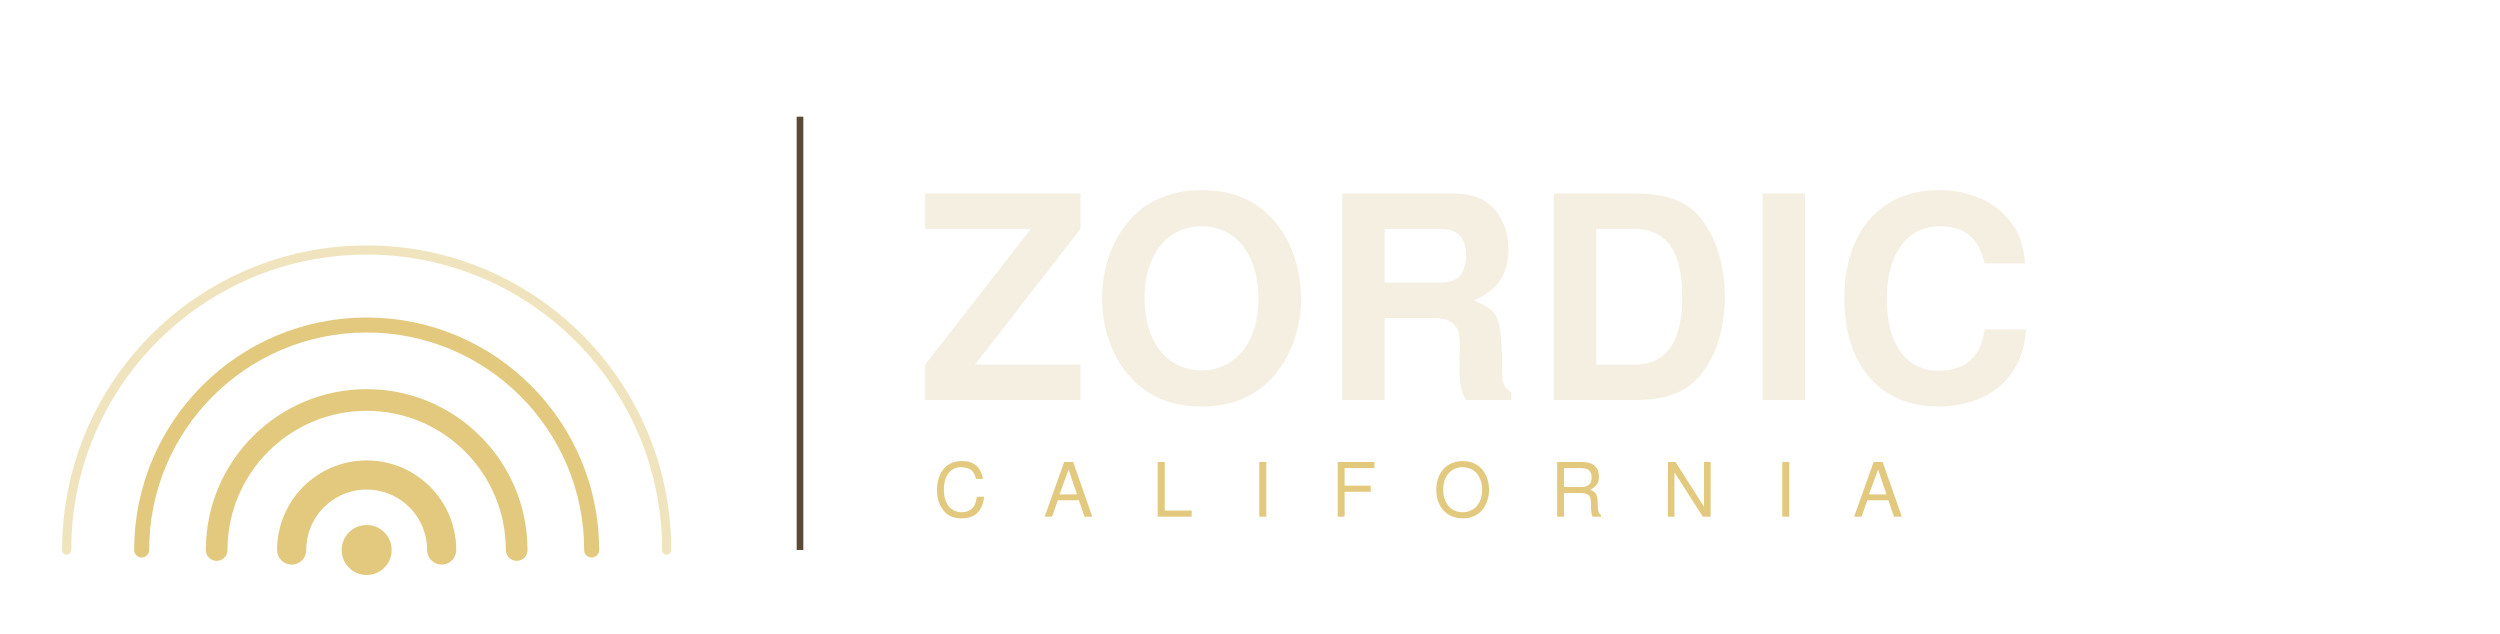
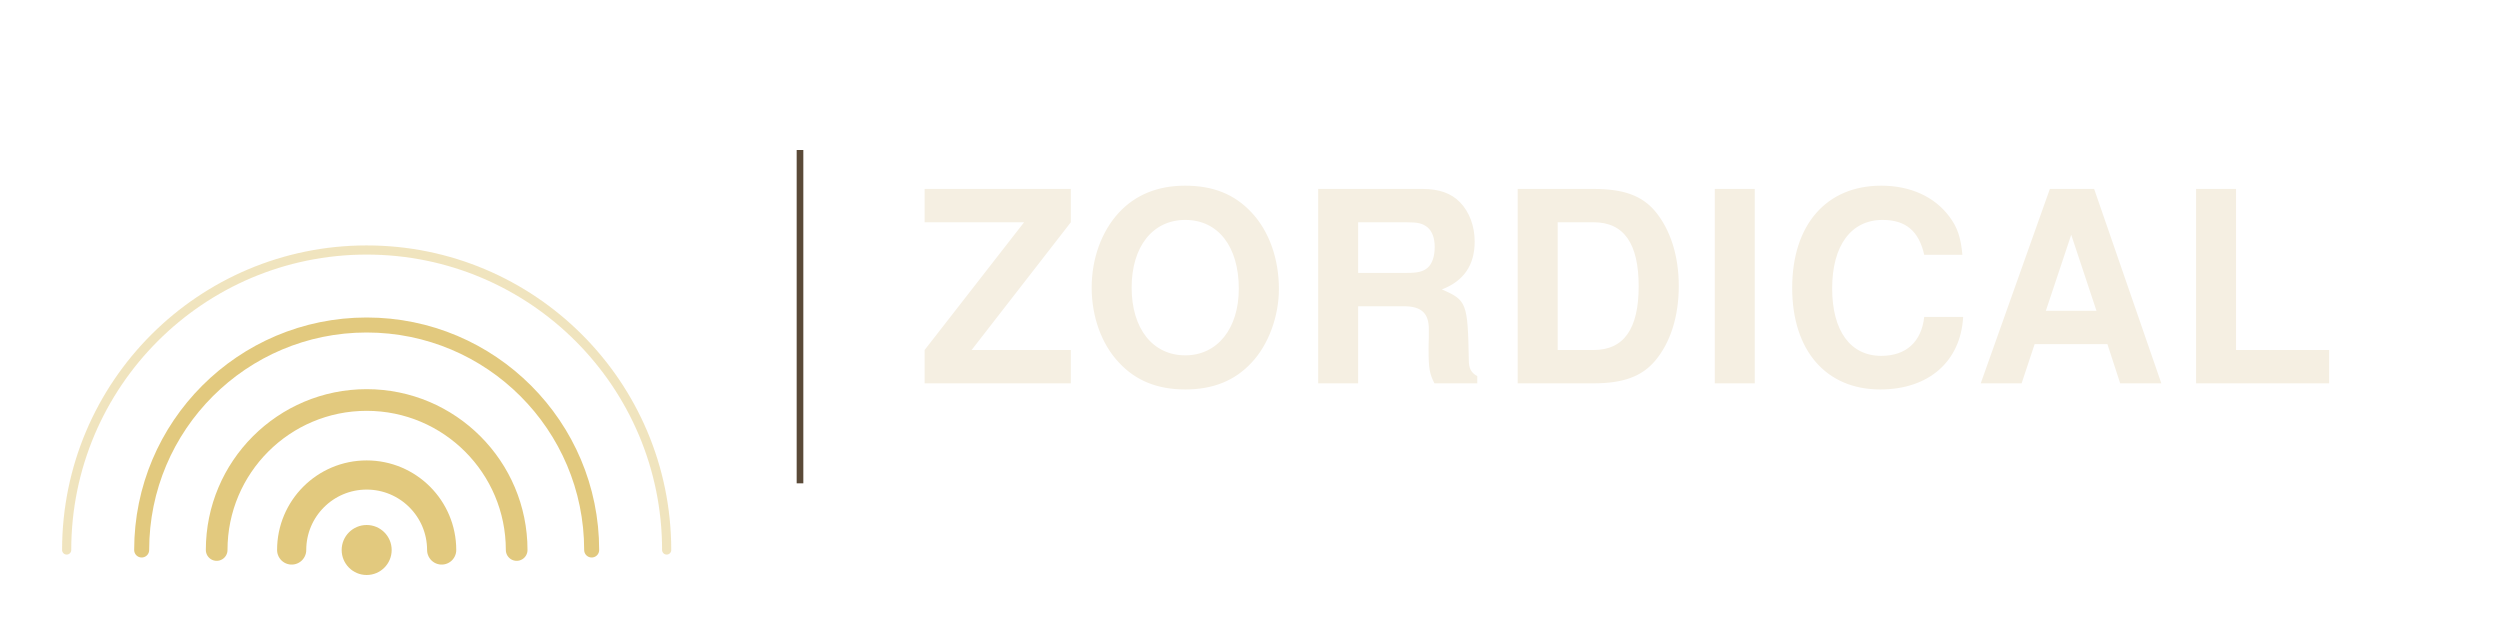
<svg xmlns="http://www.w3.org/2000/svg" viewBox="0 0 300 76" fill="none">
  <path d="M35 66 A9  9  0 0 1 53 66" stroke="#E2C97E" stroke-width="3.5" fill="none" stroke-linecap="round" />
  <path d="M26 66 A18 18 0 0 1 62 66" stroke="#E2C97E" stroke-width="2.6" fill="none" stroke-linecap="round" />
  <path d="M17 66 A27 27 0 0 1 71 66" stroke="#E2C97E" stroke-width="1.8" fill="none" stroke-linecap="round" />
  <path d="M8  66 A36 36 0 0 1 80 66" stroke="#E2C97E" stroke-width="1.1" fill="none" stroke-linecap="round" opacity="0.5" />
  <circle cx="44" cy="66" r="3" fill="#E2C97E" />
-   <line x1="96" y1="14" x2="96" y2="66" stroke="#5A4A38" stroke-width="0.8" />
-   <text x="110" y="48" font-family="'Helvetica Neue',Helvetica,Arial,sans-serif" font-weight="600" font-size="34" letter-spacing="1" fill="#F5EFE2">ZORDIC</text>
-   <text x="112" y="62" font-family="'Helvetica Neue',Helvetica,Arial,sans-serif" font-weight="300" font-size="9" letter-spacing="7" fill="#E2C97E">CALIFORNIA</text>
+   <line x1="96" y1="18" x2="96" y2="58" stroke="#5A4A38" stroke-width="0.8" />
+   <text x="110" y="46" font-family="'Helvetica Neue',Helvetica,Arial,sans-serif" font-weight="600" font-size="32" letter-spacing="1" fill="#F5EFE2">ZORDICAL</text>
</svg>
